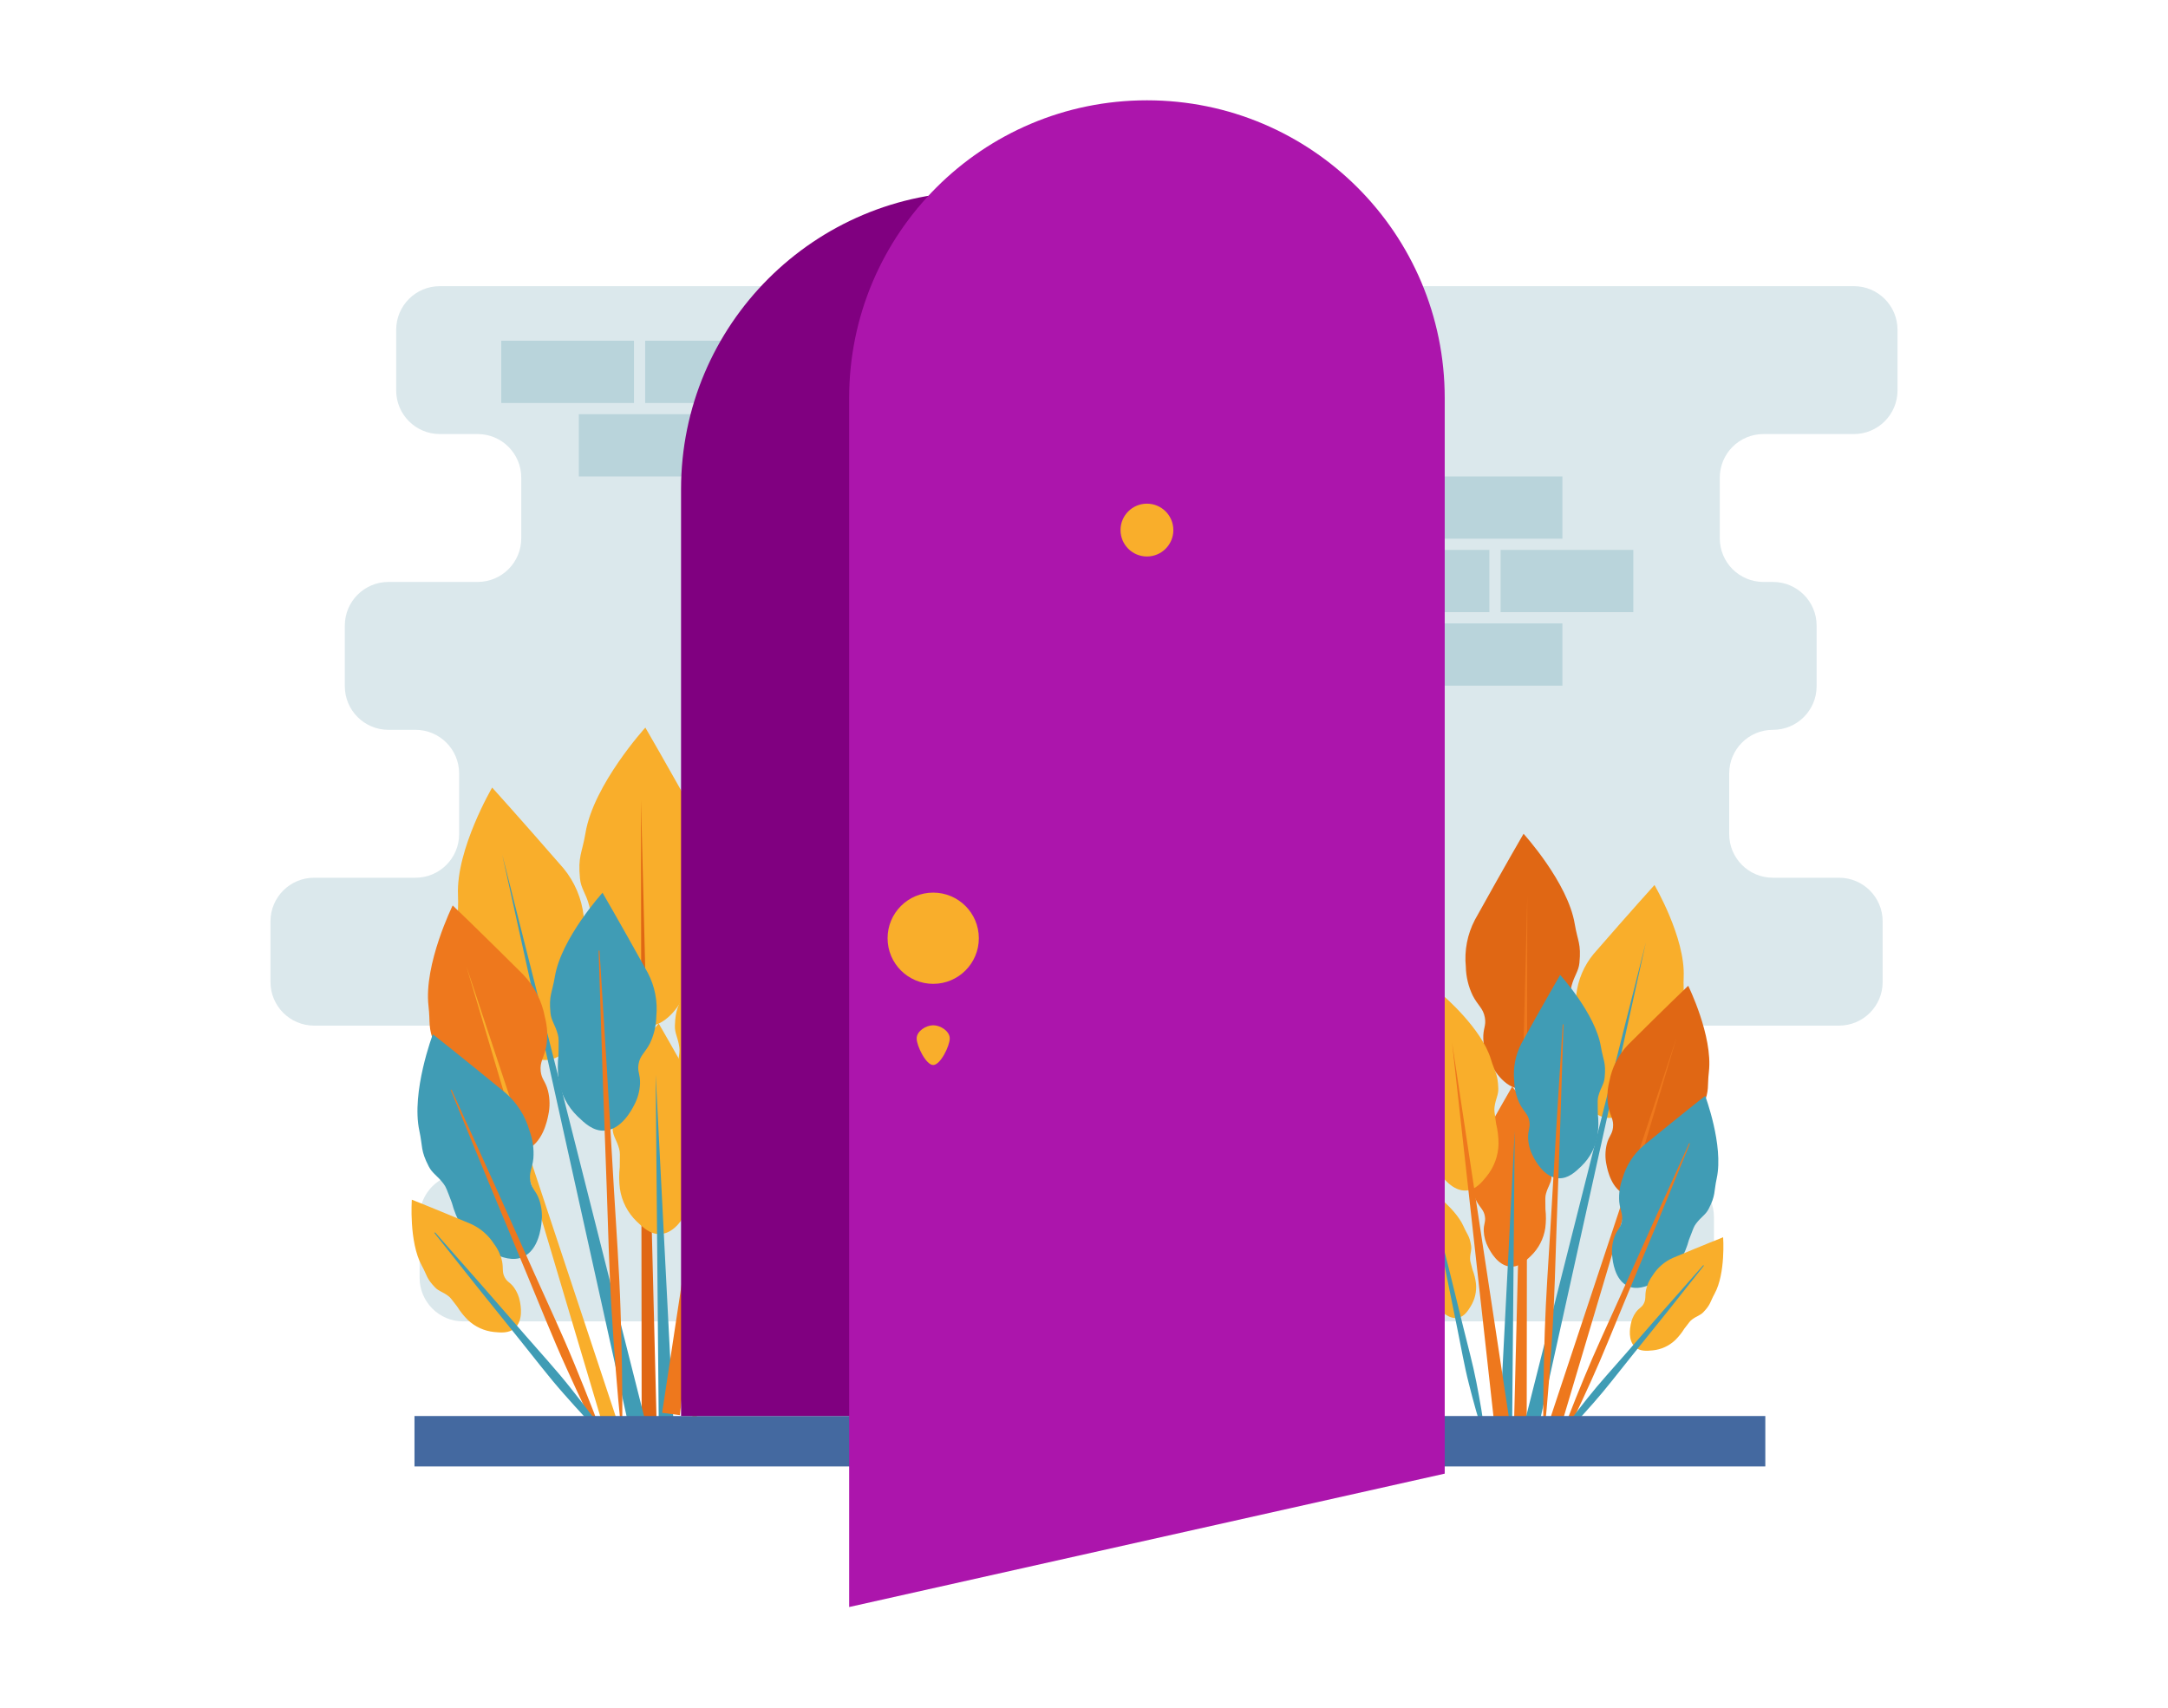
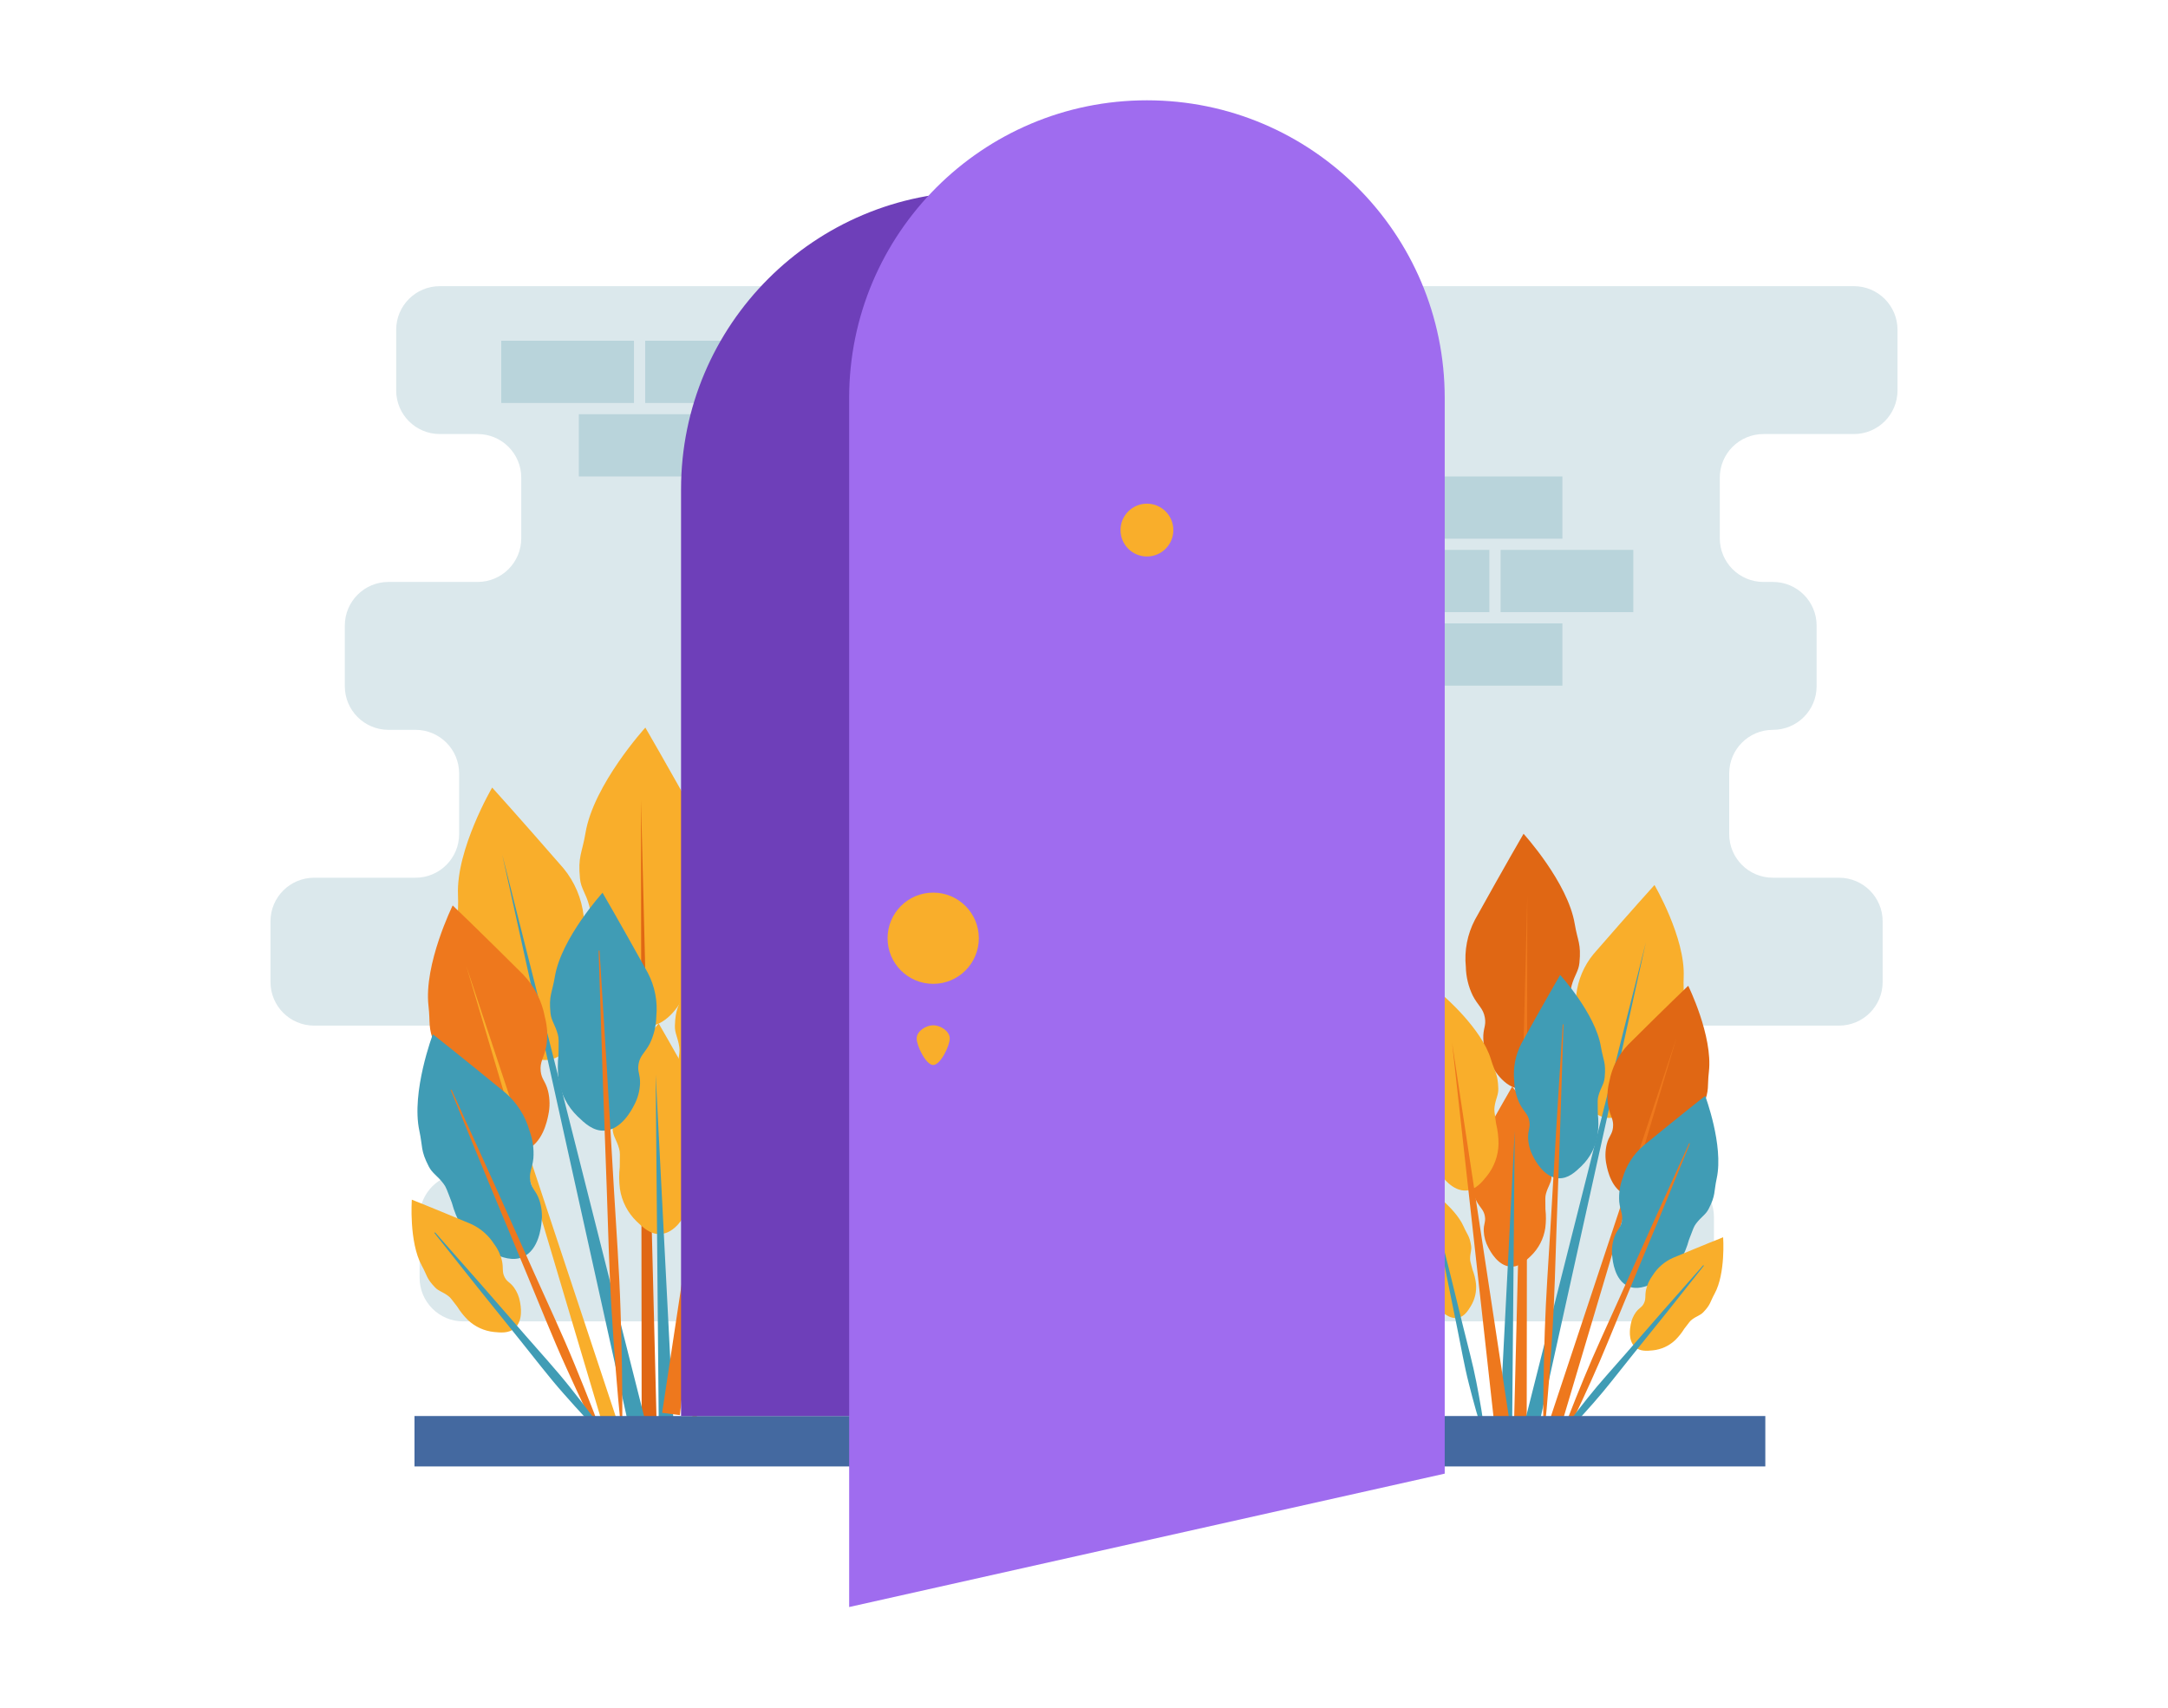
<svg xmlns="http://www.w3.org/2000/svg" data-name="Layer 1" viewBox="0 0 650 512">
  <path fill="#dbe8ec" d="M81.096 276.294v18.192a13.08 13.08 0 0 0 13.08 13.079h46.165a13.08 13.08 0 0 1 13.08 13.08v18.19a13.08 13.08 0 0 1-13.08 13.08h-1.457a13.08 13.08 0 0 0-13.08 13.08v18.19a13.08 13.08 0 0 0 13.08 13.08H500.79a13.08 13.08 0 0 0 13.08-13.08v-18.19a13.08 13.08 0 0 0-13.08-13.08 13.08 13.08 0 0 1-13.08-13.08v-18.19a13.08 13.08 0 0 1 13.08-13.08h50.58a13.08 13.08 0 0 0 13.079-13.08v-18.19a13.08 13.08 0 0 0-13.08-13.08h-19.846a13.08 13.08 0 0 1-13.08-13.08v-18.19a13.08 13.08 0 0 1 13.08-13.08h.048a13.08 13.08 0 0 0 13.079-13.08v-18.19a13.08 13.08 0 0 0-13.08-13.08h-2.87a13.08 13.08 0 0 1-13.08-13.08v-18.19a13.08 13.08 0 0 1 13.08-13.08h27.124a13.08 13.08 0 0 0 13.08-13.08v-18.19a13.08 13.08 0 0 0-13.08-13.08H131.862a13.08 13.08 0 0 0-13.08 13.08v18.19a13.08 13.08 0 0 0 13.08 13.08h11.34a13.08 13.08 0 0 1 13.08 13.08v18.19a13.08 13.08 0 0 1-13.08 13.08h-26.74a13.08 13.08 0 0 0-13.08 13.08v18.19a13.08 13.08 0 0 0 13.08 13.08h8.112a13.08 13.08 0 0 1 13.08 13.08v18.19a13.08 13.08 0 0 1-13.08 13.08H94.175a13.08 13.08 0 0 0-13.08 13.08Z" />
  <path fill="#b9d4db" d="M428.645 142.877h39.787v18.665h-39.787zM428.645 186.946h39.787v18.665h-39.787zM406.752 164.906h39.787v18.665h-39.787zM449.903 164.906h39.787v18.665h-39.787zM213.331 142.876h-39.787v-18.665h39.787zM233.224 120.846h-39.787v-18.665h39.787zM190.073 120.846h-39.787v-18.665h39.787z" />
  <path fill="#e06714" d="M456.199 326.62c-5.478-.278-8.783-6.664-9.546-8.139a16.115 16.115 0 0 1-1.94-7.013c-.092-3.115.907-3.778.476-6.281-.487-2.827-2.028-3.535-3.62-6.592a20.89 20.89 0 0 1-2.09-8.672 25.003 25.003 0 0 1 2.715-14.077c9.224-16.604 14.59-25.81 14.59-25.81s13.258 14.564 15.337 26.99c.89 5.312 1.98 5.908 1.413 11.724-.246 2.518-1.504 3.73-2.352 6.871-.349 1.294-.289 1.928-.224 6.575a33.24 33.24 0 0 1-.053 7.96 20.741 20.741 0 0 1-6.12 11.896c-2.224 2.139-4.942 4.753-8.586 4.568Z" />
  <path fill="#ee781d" d="m457.9 268.66-.17 159.407-3.828-.05L457.9 268.66z" />
  <path fill="#f9ae2b" d="M480.727 335.017c-4.934-1.31-6.71-7.762-7.12-9.252a14.997 14.997 0 0 1-.413-6.76c.518-2.853 1.555-3.263 1.646-5.626.102-2.667-1.164-3.609-2.024-6.7a19.441 19.441 0 0 1-.23-8.298 23.269 23.269 0 0 1 5.189-12.292c11.6-13.337 18.263-20.683 18.263-20.683s9.26 15.818 8.756 27.532c-.216 5.008.662 5.76-.977 10.947-.71 2.245-2.09 3.105-3.467 5.801-.567 1.111-.635 1.7-1.472 5.943a30.934 30.934 0 0 1-1.585 7.237 19.303 19.303 0 0 1-7.868 9.65c-2.437 1.517-5.416 3.373-8.698 2.501Z" />
  <path fill="#409cb5" d="m493.461 282.577-33.672 152.119-4.469-1.058 38.141-151.061z" />
  <path fill="#ee781d" d="M452.943 379.842c-3.86-.196-6.188-4.696-6.725-5.735a11.354 11.354 0 0 1-1.367-4.941c-.064-2.195.64-2.661.336-4.425-.343-1.992-1.429-2.49-2.551-4.644a14.717 14.717 0 0 1-1.472-6.11 17.615 17.615 0 0 1 1.913-9.918c6.498-11.698 10.279-18.184 10.279-18.184s9.34 10.261 10.806 19.015c.626 3.743 1.394 4.163.995 8.26-.173 1.774-1.06 2.628-1.657 4.841-.246.912-.204 1.359-.158 4.633a23.42 23.42 0 0 1-.038 5.608 14.613 14.613 0 0 1-4.312 8.381c-1.566 1.507-3.481 3.349-6.049 3.219Z" />
  <path fill="#409cb5" d="m454.143 339.006-.792 90.123-3.826-.115 4.618-90.008zM467.292 353.341c-4.361-.22-6.993-5.306-7.6-6.48a12.83 12.83 0 0 1-1.545-5.584c-.073-2.48.723-3.007.38-5-.388-2.251-1.615-2.815-2.883-5.249a16.632 16.632 0 0 1-1.663-6.905 19.907 19.907 0 0 1 2.161-11.207c7.343-13.22 11.616-20.55 11.616-20.55s10.556 11.596 12.212 21.49c.708 4.229 1.576 4.703 1.124 9.334-.195 2.004-1.197 2.97-1.872 5.47-.278 1.03-.23 1.536-.178 5.235a26.465 26.465 0 0 1-.043 6.338 16.514 16.514 0 0 1-4.873 9.472c-1.77 1.702-3.934 3.784-6.836 3.636Z" />
  <path fill="#ee781d" d="m468.762 307.2-.992 30.707-1.107 30.701c-.36 10.235-.588 20.475-1.221 30.696-.325 5.11-.65 10.221-1.074 15.327l-.638 7.658c-.259 2.55-.475 5.103-.772 7.652l-.23-.01c-.054-2.566-.028-5.128-.045-7.691l.086-7.685c.06-5.123.22-10.24.378-15.36.334-10.235 1.073-20.45 1.68-30.673l1.796-30.67 1.91-30.663Z" />
  <path fill="#f9ae2b" d="M439.668 357.011c-4.204.32-7.342-4.23-8.066-5.28a12.385 12.385 0 0 1-2.16-5.159c-.371-2.366.326-2.968-.245-4.835-.646-2.107-1.889-2.498-3.4-4.674a16.054 16.054 0 0 1-2.433-6.41 19.216 19.216 0 0 1 .706-10.995c5.423-13.553 8.622-21.092 8.622-21.092s11.52 9.82 14.309 19.091c1.192 3.964 2.082 4.312 2.213 8.802.057 1.943-.785 2.99-1.127 5.466-.14 1.02-.034 1.498.467 5.035a25.546 25.546 0 0 1 .73 6.074 15.94 15.94 0 0 1-3.513 9.663c-1.488 1.846-3.307 4.102-6.103 4.314Z" />
  <path fill="#ee781d" d="m435.348 312.657 17.136 112.999-4.555.598-12.581-113.597z" />
  <path fill="#e06714" d="M487.566 358.3c-4.429-1.523-5.63-7.543-5.906-8.933a13.758 13.758 0 0 1 .066-6.212c.661-2.577 1.637-2.884 1.875-5.04.27-2.434-.827-3.379-1.411-6.263a17.834 17.834 0 0 1 .337-7.608 21.345 21.345 0 0 1 5.555-10.906c11.491-11.44 18.07-17.723 18.07-17.723s7.433 15.082 6.2 25.767c-.526 4.568.228 5.314-1.612 9.951-.797 2.008-2.116 2.704-3.554 5.08-.593.98-.693 1.514-1.738 5.341a28.378 28.378 0 0 1-1.927 6.518 17.707 17.707 0 0 1-7.832 8.311c-2.33 1.229-5.178 2.73-8.123 1.717Z" />
  <path fill="#ee781d" d="m502.665 311.156-34.94 117.498-3.651-1.148 38.591-116.35z" />
  <path fill="#f9ae2b" d="M437.16 395.18c-2.83.573-5.348-2.254-5.93-2.906a8.483 8.483 0 0 1-1.904-3.324c-.452-1.577-.03-2.045-.576-3.266-.617-1.378-1.495-1.538-2.706-2.89a10.997 10.997 0 0 1-2.196-4.15 13.162 13.162 0 0 1-.45-7.534c2.539-9.67 4.075-15.066 4.075-15.066s8.661 5.7 11.342 11.766c1.146 2.593 1.78 2.755 2.249 5.795.203 1.316-.281 2.099-.304 3.811-.01.706.104 1.021.743 3.383a17.498 17.498 0 0 1 1.01 4.067 10.919 10.919 0 0 1-1.57 6.865c-.855 1.38-1.9 3.068-3.783 3.45Z" />
  <path fill="#409cb5" d="m430.583 365.372 4.126 16.324 4.013 16.35c1.323 5.453 2.84 10.863 3.902 16.375 1.076 5.508 2.06 11.037 2.669 16.65l-.224.05c-1.843-5.336-3.31-10.757-4.686-16.198-1.39-5.439-2.325-10.979-3.454-16.475l-3.34-16.5-3.23-16.526zm57.515 20.319c-4.01-1.832-4.587-7.584-4.72-8.912a12.955 12.955 0 0 1 .63-5.816c.855-2.355 1.798-2.554 2.218-4.553.474-2.256-.467-3.242-.751-5.998a16.793 16.793 0 0 1 1.01-7.1 20.1 20.1 0 0 1 6.202-9.714c11.814-9.673 18.554-14.96 18.554-14.96s5.589 14.813 3.459 24.714c-.91 4.233-.272 5.002-2.42 9.18-.93 1.808-2.23 2.341-3.795 4.437-.645.863-.788 1.355-2.116 4.847a26.721 26.721 0 0 1-2.4 5.932 16.674 16.674 0 0 1-8.1 7.075c-2.296.938-5.102 2.086-7.77.868z" />
  <path fill="#ee781d" d="m506.659 342.93-9.77 23.779-9.876 23.733c-3.306 7.905-6.429 15.889-9.981 23.687-3.538 7.805-7.163 15.572-11.14 23.187l-.211-.09c2.816-8.117 5.987-16.08 9.243-24.007 3.242-7.933 6.914-15.68 10.402-23.506l10.509-23.46 10.613-23.414Z" />
  <path fill="#f9ae2b" d="M490.27 404c-2.279-1.988-1.533-5.88-1.36-6.778a8.88 8.88 0 0 1 1.55-3.699c1.021-1.38 1.68-1.326 2.346-2.557.752-1.39.326-2.222.679-4.089a11.512 11.512 0 0 1 2.05-4.468 13.778 13.778 0 0 1 5.973-5.17c9.653-4.047 15.115-6.205 15.115-6.205s.778 10.825-2.556 16.915c-1.426 2.604-1.156 3.233-3.384 5.559-.965 1.006-1.923 1.102-3.36 2.174-.593.441-.783.736-2.338 2.77a18.317 18.317 0 0 1-2.737 3.43 11.43 11.43 0 0 1-6.704 3.066c-1.692.168-3.76.374-5.275-.948Z" />
  <path fill="#409cb5" d="m510.847 379.553-10.955 13.808-11.043 13.734c-3.693 4.568-7.233 9.264-11.131 13.66-3.887 4.406-7.846 8.751-12.1 12.85l-.176-.148c3.284-4.91 6.863-9.573 10.515-14.176 3.64-4.612 7.637-8.925 11.483-13.365l11.572-13.292 11.66-13.218Z" />
  <path fill="#f9ae2b" d="M194.172 307.799c6.41-.325 10.276-7.798 11.168-9.523a18.855 18.855 0 0 0 2.27-8.206c.107-3.645-1.061-4.42-.557-7.349.57-3.307 2.373-4.135 4.236-7.712a24.441 24.441 0 0 0 2.445-10.147 29.254 29.254 0 0 0-3.177-16.47c-10.791-19.427-17.07-30.199-17.07-30.199s-15.512 17.041-17.945 31.58c-1.04 6.215-2.317 6.911-1.653 13.717.287 2.946 1.76 4.364 2.752 8.04.408 1.513.338 2.255.261 7.692a38.89 38.89 0 0 0 .063 9.314c.905 7.725 6.153 12.95 7.161 13.918 2.602 2.502 5.782 5.56 10.046 5.345Z" />
  <path fill="#e06714" d="m192.181 239.984.199 186.51 4.479-.058-4.678-186.452z" />
  <path fill="#f9ae2b" d="M165.473 317.624c5.772-1.533 7.851-9.082 8.33-10.825a17.547 17.547 0 0 0 .483-7.91c-.605-3.338-1.819-3.818-1.925-6.582-.12-3.121 1.362-4.223 2.369-7.839a22.746 22.746 0 0 0 .267-9.71 27.225 27.225 0 0 0-6.07-14.381c-13.574-15.605-21.369-24.2-21.369-24.2s-10.834 18.507-10.244 32.213c.253 5.86-.775 6.74 1.143 12.807.83 2.627 2.444 3.634 4.056 6.789.664 1.3.743 1.989 1.723 6.953a36.194 36.194 0 0 0 1.855 8.468 22.585 22.585 0 0 0 9.205 11.29c2.85 1.776 6.337 3.946 10.177 2.927Z" />
  <path fill="#409cb5" d="m150.574 256.267 39.397 177.984 5.229-1.239-44.626-176.745z" />
  <path fill="#f9ae2b" d="M197.98 370.07c4.516-.23 7.24-5.494 7.869-6.71a13.284 13.284 0 0 0 1.6-5.781c.075-2.568-.748-3.114-.393-5.178.402-2.33 1.672-2.914 2.984-5.434a17.22 17.22 0 0 0 1.723-7.149 20.61 20.61 0 0 0-2.238-11.603c-7.603-13.688-12.027-21.276-12.027-21.276s-10.929 12.005-12.643 22.248c-.733 4.38-1.632 4.87-1.164 9.665.202 2.075 1.24 3.075 1.938 5.664.288 1.066.238 1.59.185 5.42a27.4 27.4 0 0 0 .044 6.562 17.098 17.098 0 0 0 5.045 9.806c1.833 1.763 4.073 3.918 7.077 3.765Z" />
  <path fill="#409cb5" d="m196.577 322.291.927 105.446 4.476-.135-5.403-105.311zM181.192 339.063c5.103-.258 8.182-6.208 8.892-7.582a15.012 15.012 0 0 0 1.808-6.533c.085-2.902-.846-3.519-.444-5.851.454-2.633 1.89-3.293 3.373-6.14a19.46 19.46 0 0 0 1.946-8.08 23.292 23.292 0 0 0-2.529-13.112c-8.592-15.468-13.592-24.044-13.592-24.044s-12.35 13.567-14.287 25.142c-.828 4.95-1.844 5.504-1.316 10.922.229 2.346 1.401 3.475 2.191 6.401.325 1.205.27 1.796.208 6.125a30.964 30.964 0 0 0 .05 7.416 19.322 19.322 0 0 0 5.702 11.081c2.071 1.992 4.603 4.428 7.998 4.255Z" />
  <path fill="#ee781d" d="m179.472 285.076 1.161 35.928 1.295 35.922c.421 11.974.688 23.956 1.43 35.915.38 5.98.759 11.959 1.255 17.932l.747 8.961c.303 2.984.555 5.971.903 8.953l.268-.013c.065-3.001.034-5.998.054-8.998l-.101-8.99c-.07-5.995-.256-11.983-.442-17.972-.39-11.975-1.256-23.929-1.967-35.89l-2.1-35.883-2.234-35.878Z" />
  <path fill="#f9ae2b" d="M213.513 343.357c4.919.374 8.59-4.948 9.438-6.178a14.49 14.49 0 0 0 2.526-6.036c.435-2.768-.38-3.472.288-5.657.755-2.466 2.21-2.923 3.977-5.469a18.784 18.784 0 0 0 2.847-7.5 22.483 22.483 0 0 0-.826-12.864c-6.344-15.857-10.088-24.678-10.088-24.678s-13.478 11.489-16.742 22.337c-1.395 4.638-2.435 5.045-2.589 10.298-.067 2.274.919 3.498 1.319 6.396.164 1.194.039 1.753-.546 5.89a29.89 29.89 0 0 0-.855 7.108 18.65 18.65 0 0 0 4.11 11.305c1.741 2.16 3.87 4.8 7.141 5.048Z" />
  <path fill="#ee781d" d="m218.568 291.462-20.05 132.212 5.329.699 14.721-132.911zM157.472 344.865c5.18-1.782 6.586-8.826 6.91-10.452a16.097 16.097 0 0 0-.078-7.268c-.774-3.015-1.916-3.375-2.194-5.897-.315-2.848.968-3.953 1.651-7.328a20.866 20.866 0 0 0-.394-8.902 24.974 24.974 0 0 0-6.5-12.76c-13.445-13.385-21.143-20.736-21.143-20.736s-8.695 17.646-7.254 30.147c.616 5.345-.266 6.218 1.887 11.644.933 2.349 2.476 3.164 4.158 5.944.693 1.146.811 1.771 2.034 6.249a33.201 33.201 0 0 0 2.254 7.626 20.718 20.718 0 0 0 9.165 9.724c2.725 1.438 6.057 3.195 9.504 2.01Z" />
  <path fill="#f9ae2b" d="m139.805 289.706 40.88 137.476 4.272-1.344-45.152-136.132z" />
  <path fill="#e06714" d="M216.447 388.016c3.312.67 6.258-2.637 6.938-3.4a9.926 9.926 0 0 0 2.228-3.89c.53-1.845.035-2.393.674-3.82.722-1.613 1.75-1.8 3.166-3.382a12.867 12.867 0 0 0 2.57-4.857 15.4 15.4 0 0 0 .527-8.814c-2.97-11.315-4.769-17.627-4.769-17.627s-10.133 6.668-13.27 13.766c-1.34 3.034-2.082 3.223-2.631 6.78-.238 1.54.329 2.456.355 4.46.011.825-.122 1.194-.87 3.957a20.473 20.473 0 0 0-1.182 4.759 12.775 12.775 0 0 0 1.838 8.032c1 1.616 2.224 3.59 4.426 4.036Z" />
  <path fill="#f9ae2b" d="m224.143 353.14-4.827 19.1-4.696 19.13c-1.549 6.38-3.323 12.71-4.566 19.158-1.258 6.445-2.41 12.914-3.122 19.482l.262.059c2.156-6.245 3.873-12.587 5.483-18.954 1.626-6.363 2.72-12.845 4.04-19.276l3.91-19.306 3.778-19.335Z" />
  <path fill="#409cb5" d="M156.848 376.913c4.693-2.143 5.368-8.873 5.522-10.427a15.158 15.158 0 0 0-.736-6.805c-1-2.755-2.104-2.988-2.595-5.326-.555-2.64.547-3.794.879-7.02a19.648 19.648 0 0 0-1.182-8.306 23.517 23.517 0 0 0-7.256-11.365c-13.824-11.318-21.71-17.505-21.71-17.505s-6.538 17.332-4.046 28.917c1.065 4.953.318 5.852 2.832 10.74 1.088 2.117 2.609 2.74 4.44 5.192.753 1.01.92 1.585 2.475 5.67a31.265 31.265 0 0 0 2.81 6.942 19.509 19.509 0 0 0 9.476 8.277c2.686 1.099 5.97 2.441 9.091 1.016Z" />
  <path fill="#ee781d" d="m135.132 326.882 11.431 27.822 11.555 27.768c3.868 9.25 7.522 18.59 11.678 27.715 4.14 9.132 8.38 18.22 13.035 27.13l.247-.107c-3.296-9.497-7.005-18.814-10.815-28.088-3.794-9.282-8.09-18.346-12.172-27.502l-12.294-27.45-12.419-27.395Z" />
  <path fill="#f9ae2b" d="M154.308 398.335c2.665-2.325 1.793-6.88 1.591-7.93a10.39 10.39 0 0 0-1.813-4.328c-1.196-1.615-1.966-1.552-2.746-2.992-.88-1.627-.382-2.6-.794-4.784a13.47 13.47 0 0 0-2.4-5.227 16.121 16.121 0 0 0-6.988-6.05c-11.294-4.735-17.685-7.26-17.685-7.26s-.91 12.666 2.992 19.791c1.667 3.046 1.352 3.783 3.959 6.504 1.128 1.178 2.25 1.29 3.931 2.544.693.516.916.861 2.735 3.242a21.432 21.432 0 0 0 3.202 4.012 13.373 13.373 0 0 0 7.845 3.587c1.979.197 4.399.438 6.171-1.11Z" />
  <path fill="#409cb5" d="m130.231 369.732 12.818 16.155 12.92 16.07c4.321 5.344 8.464 10.839 13.025 15.982 4.548 5.155 9.18 10.24 14.157 15.035l.206-.173c-3.843-5.745-8.03-11.2-12.303-16.586-4.258-5.397-8.936-10.443-13.435-15.638l-13.54-15.552-13.642-15.466Z" />
  <path fill="#4469a0" d="M124.269 424.64h405v15.12h-405z" />
-   <path fill="purple" d="M382.749 424.64V146.72a89.28 89.28 0 0 0-89.28-89.28 89.28 89.28 0 0 0-89.28 89.28v277.92Z" />
-   <path fill="#ac15ac" d="m433.149 441.92-178.56 40V119.36a89.28 89.28 0 0 1 89.28-89.28 89.28 89.28 0 0 1 89.28 89.28Z" />
+   <path fill="#6e3fb9" d="M382.749 424.64V146.72a89.28 89.28 0 0 0-89.28-89.28 89.28 89.28 0 0 0-89.28 89.28v277.92Z" />
+   <path fill="#9F6CEF" d="m433.149 441.92-178.56 40V119.36a89.28 89.28 0 0 1 89.28-89.28 89.28 89.28 0 0 1 89.28 89.28Z" />
  <circle cx="279.789" cy="281.36" r="13.68" fill="#f9ae2b" />
  <circle cx="343.869" cy="158.96" r="7.92" fill="#f9ae2b" />
  <path fill="#f9ae2b" d="M284.749 311.42c0 2.187-2.773 7.96-4.96 7.96s-4.96-5.773-4.96-7.96 2.773-3.96 4.96-3.96 4.96 1.773 4.96 3.96Z" />
</svg>
